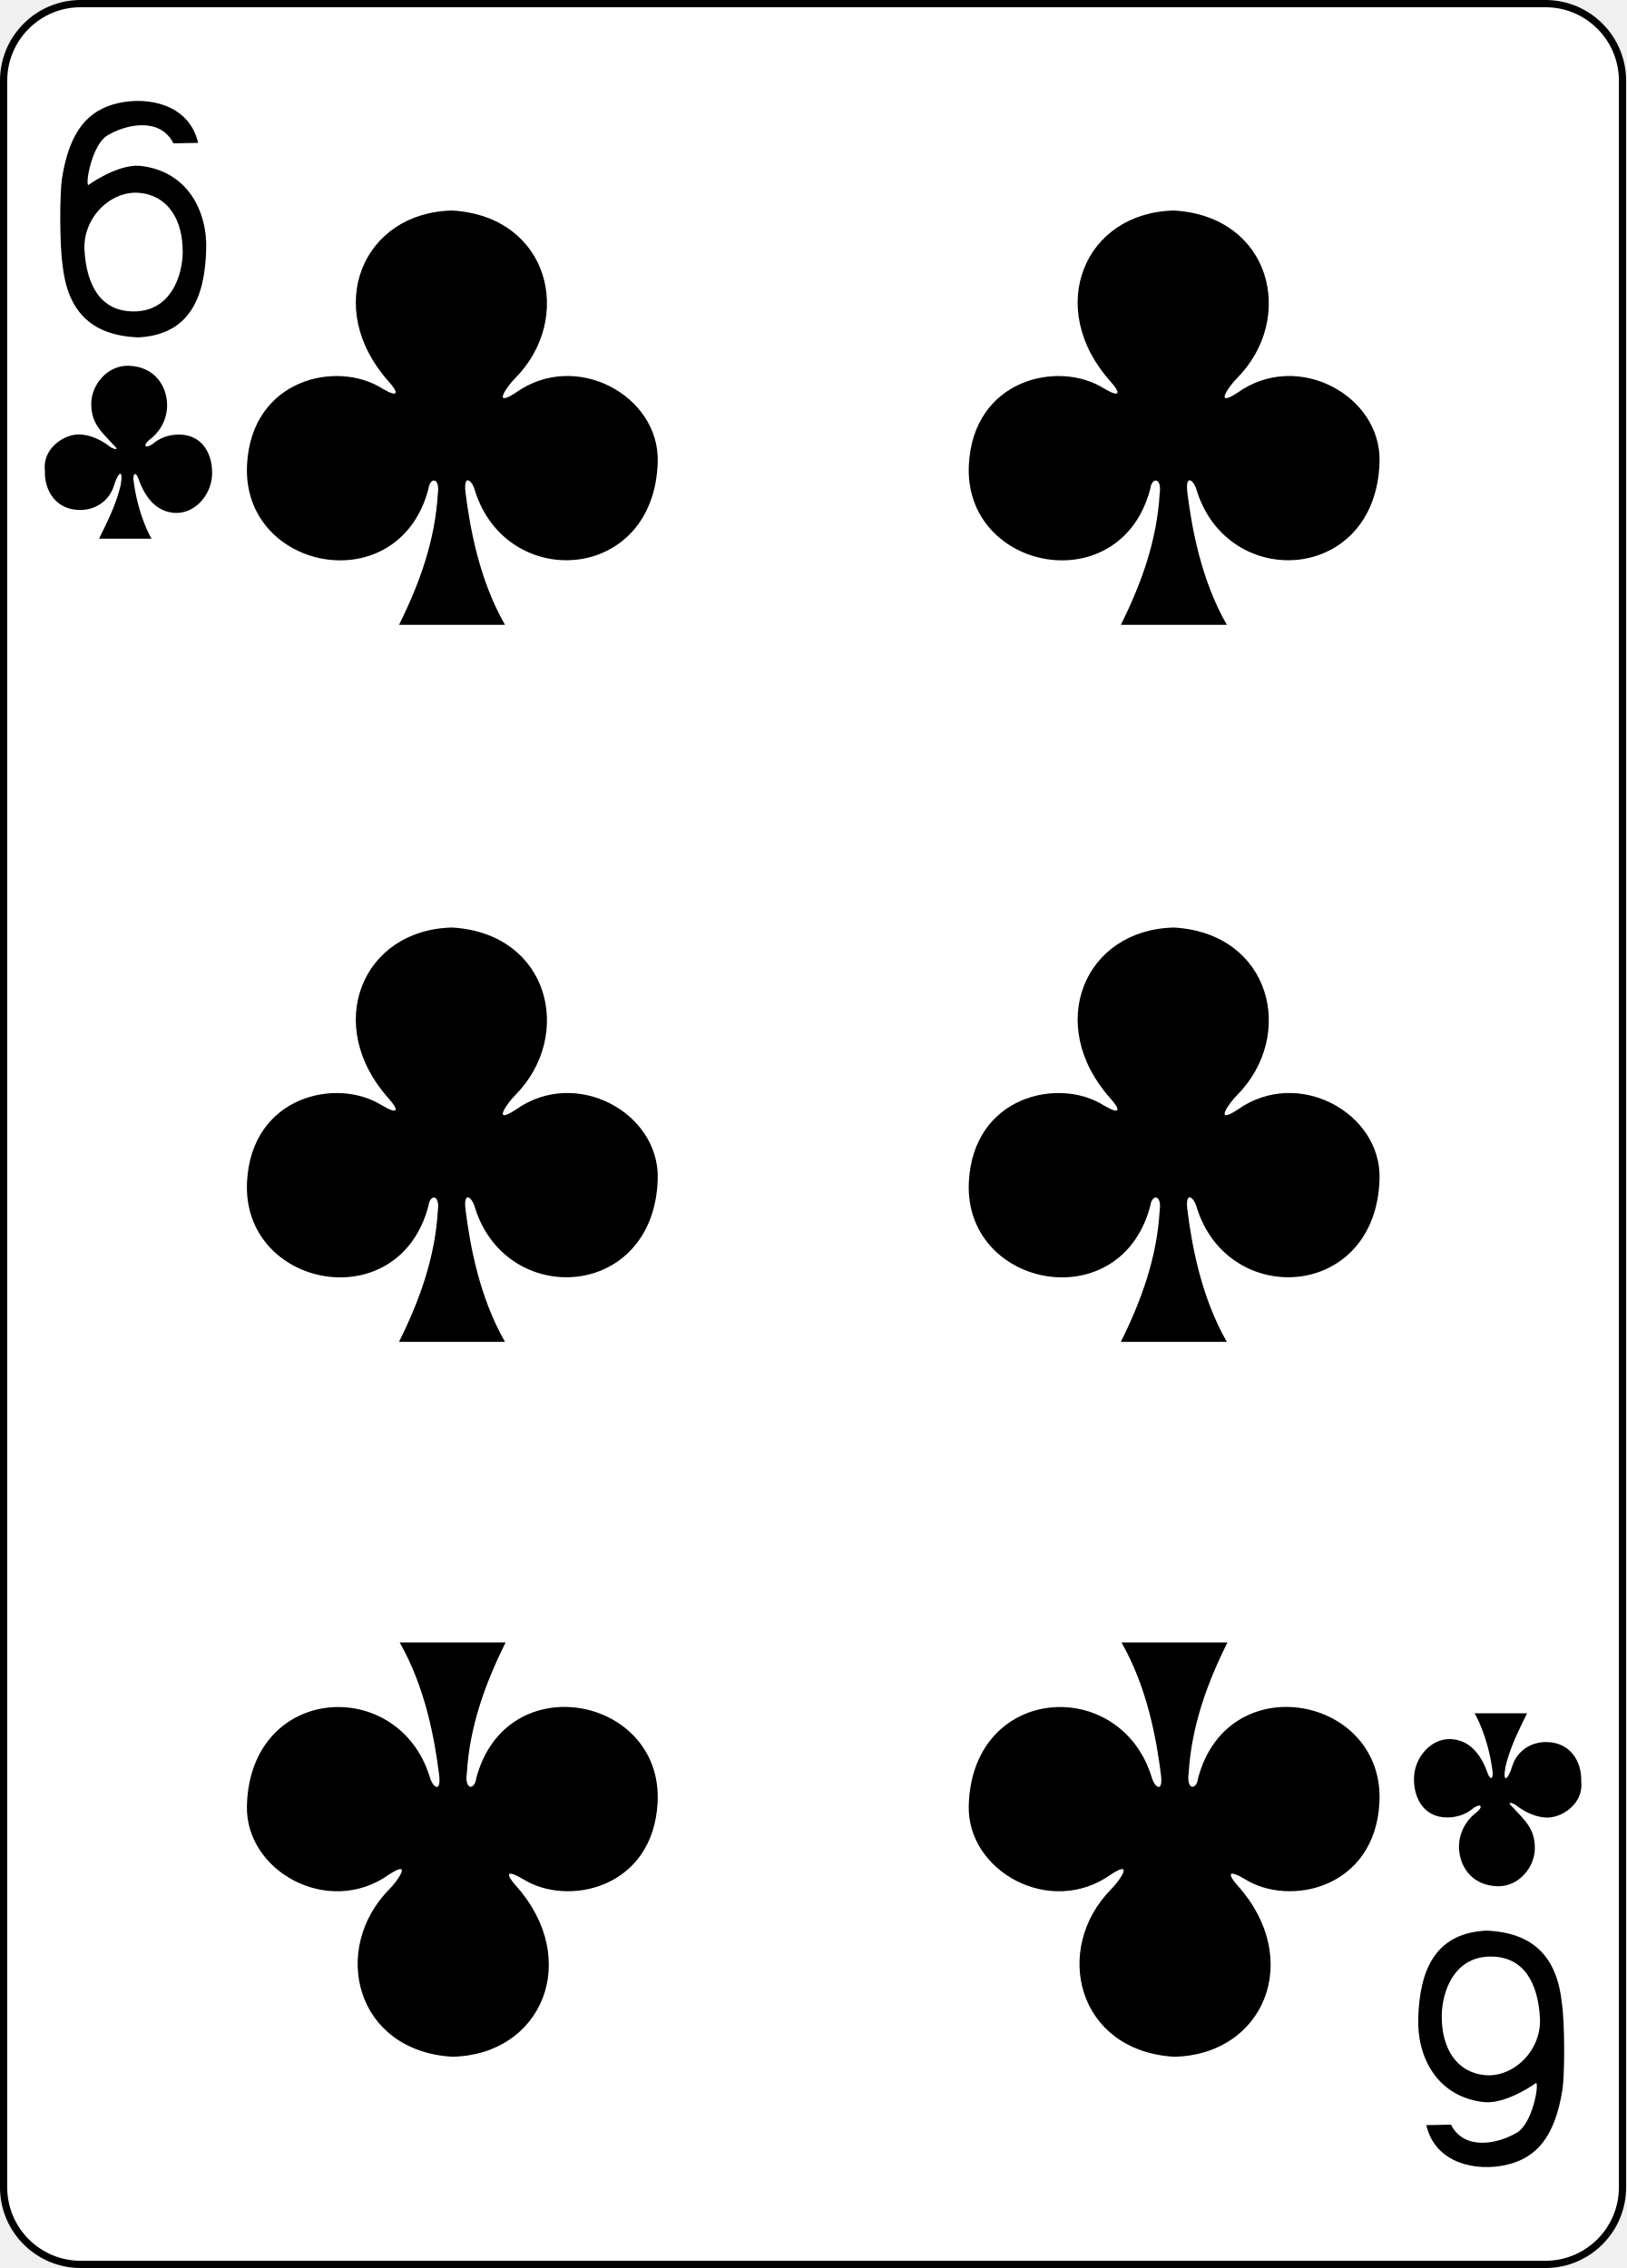
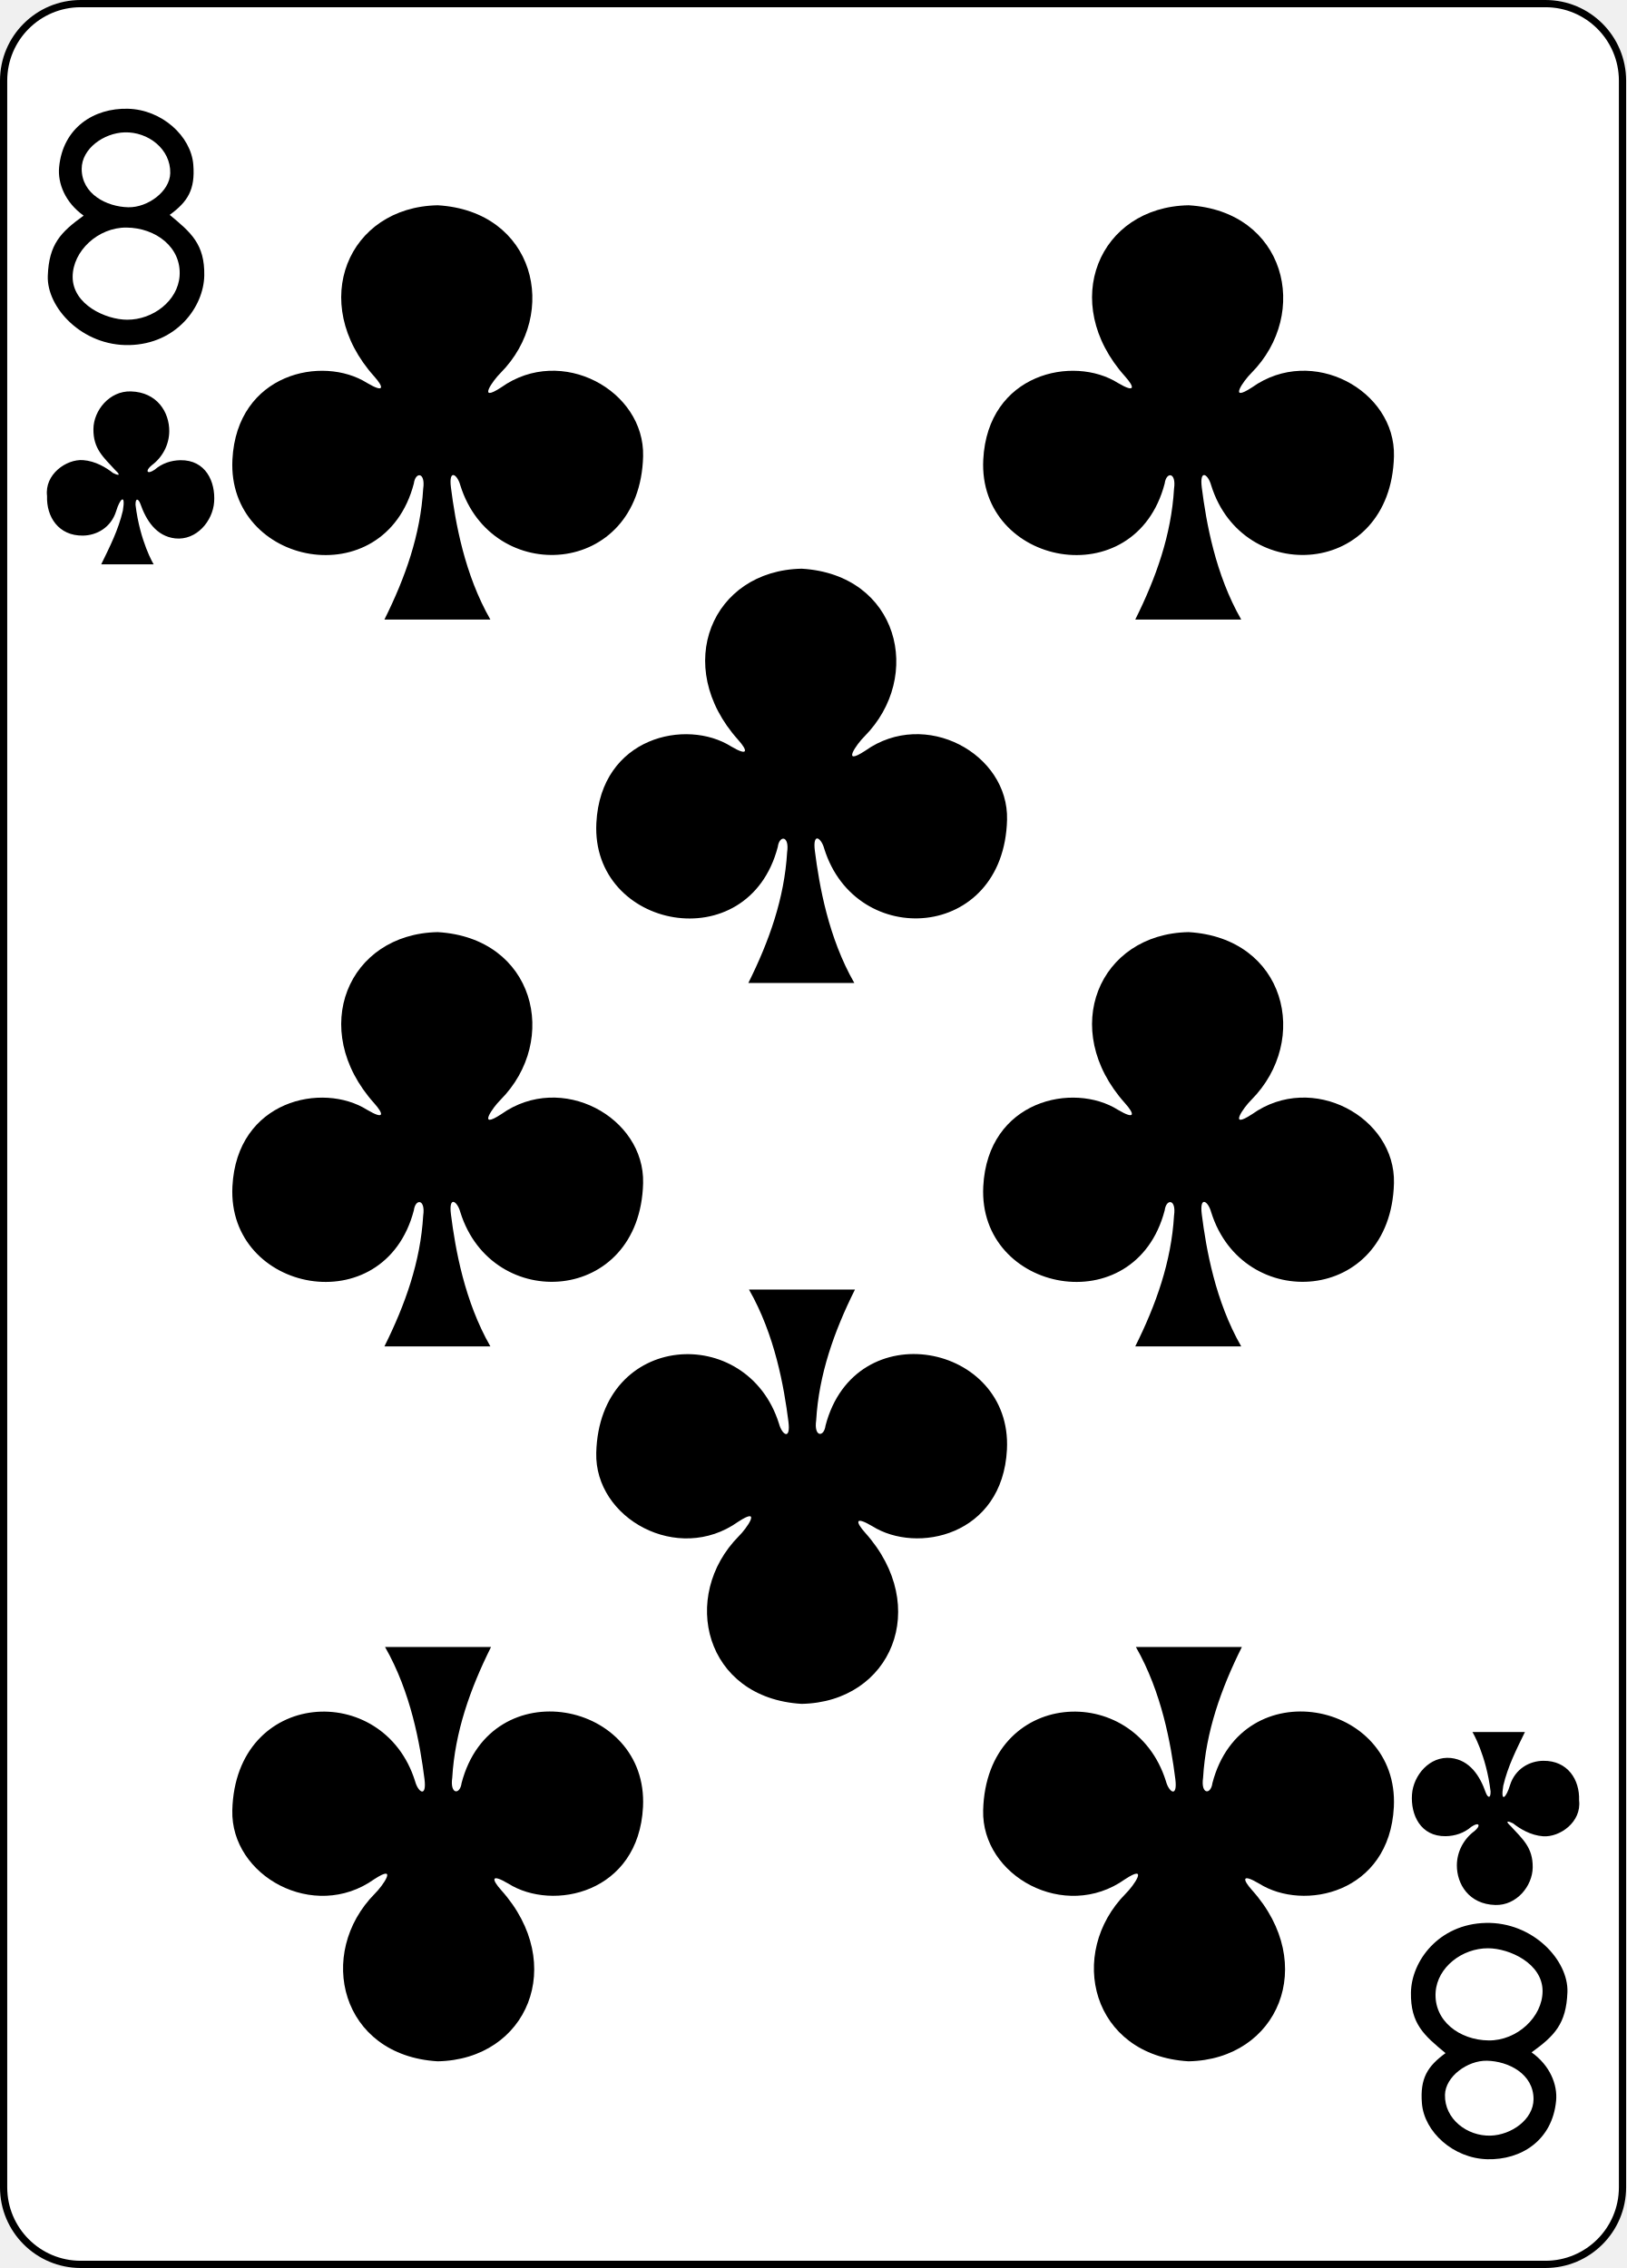
<svg xmlns="http://www.w3.org/2000/svg" width="224.225" height="312.808" id="svg4423" version="1.1">
  <defs id="defs4425" />
  <g id="layer1" transform="translate(-259.9347,-369.7772)">
-     <g transform="translate(-1830.454,92.13511)" id="g6758" style="display:inline">
-       <g id="g8392">
-         <g id="g8929-5" style="display:inline" transform="translate(-5059.956,3024.952)">
-           <rect ry="10.63" rx="10.63" style="fill:#ffffff;fill-opacity:1;stroke:#000000;stroke-width:0.997;stroke-miterlimit:4;stroke-opacity:1;stroke-dasharray:none;display:inline" id="rect6357-4" width="223.228" height="311.811" x="7150.843" y="-2746.811" />
-           <g id="g8673-3" transform="matrix(0.3010621,0,0,0.3010621,6829.277,-2295.279)" />
+     <g transform="translate(380.1709,-760.445)" id="g4753" style="display:inline">
+       <g transform="translate(-1317.711,540.769)" style="display:inline" id="g3690">
+         <g id="g8423">
+           <g transform="translate(-5059.956,3024.952)" style="display:inline" id="g8836-1">
+             <rect y="-2435" x="6257.929" height="311.811" width="223.228" id="rect6361-7" style="fill:#ffffff;fill-opacity:1;stroke:#000000;stroke-width:0.997;stroke-miterlimit:4;stroke-opacity:1;stroke-dasharray:none;display:inline" rx="10.63" ry="10.63" />
+             <g transform="matrix(0.3010621,0,0,0.3010621,5370.094,-1979.932)" id="g8646-4" />
+           </g>
        </g>
      </g>
-       <g id="g6746" transform="translate(-0.1162027,-3.4851217e-5)">
-         <path transform="matrix(0.3010621,0,0,0.3010621,1769.321,729.6721)" id="path7108-1" d="m 1095.474,-1380.217 c -1.356,-9.125 -1.335,-32.702 -0.22,-39.668 3.418,-21.353 11.732,-31.119 25.651,-34.32 13.514,-3.108 32.515,0.352 36.684,18.209 l -11.315,0.209 c -6.111,-12.068 -21.575,-8.843 -30.279,-3.594 -6.953,4.192 -10.093,21.655 -8.749,22.73 -0.01,0 13.144,-9.557 23.503,-8.852 22.149,2.265 31.281,21.111 30.509,38.925 -0.7,21.423 -7.623,38.538 -31.094,39.681 -22.315,-0.842 -32.55,-12.788 -34.691,-33.319 z m 55.04,-5.663 c 0.123,-14.865 -6.755,-25.984 -19.762,-27.212 -13.007,-1.228 -26.119,11.233 -25.211,26.382 0.911,15.202 6.904,28.007 22.674,27.936 16.96,-0.076 22.211,-16.529 22.299,-27.106 z" style="fill:#000000;fill-opacity:1;display:inline" />
-         <path transform="matrix(0.3010621,0,0,0.3010621,1769.321,729.6721)" style="fill:#000000;fill-opacity:1;display:inline" d="m 1782.205,-583.67 c 1.356,9.125 1.335,32.702 0.22,39.668 -3.418,21.353 -11.732,31.119 -25.651,34.32 -13.514,3.108 -32.515,-0.352 -36.684,-18.209 l 11.315,-0.209 c 6.111,12.068 21.575,8.843 30.279,3.594 6.953,-4.192 10.093,-21.655 8.749,-22.73 0.01,0 -13.144,9.557 -23.503,8.852 -22.149,-2.265 -31.281,-21.111 -30.509,-38.925 0.7,-21.423 7.623,-38.538 31.094,-39.681 22.315,0.842 32.55,12.788 34.691,33.319 z m -55.04,5.663 c -0.123,14.865 6.755,25.984 19.762,27.212 13.007,1.228 26.119,-11.233 25.211,-26.382 -0.911,-15.202 -6.904,-28.007 -22.674,-27.936 -16.96,0.076 -22.211,16.529 -22.299,27.106 z" id="path7161-2" />
-         <path id="path3237" d="m 2245.057,462.714 c 2.879,-5.776 4.976,-11.701 5.348,-18.037 0.342,-2.332 -1.075,-2.371 -1.288,-0.729 -4.076,15.593 -25.763,11.37 -25.017,-3.297 0.605,-11.895 12.419,-14.454 18.582,-10.565 2.434,1.433 2.296,0.575 0.968,-0.912 -9.155,-10.211 -3.61,-23.362 8.761,-23.602 13.38,0.793 16.851,14.87 8.644,23.148 -1.021,0.995 -3.284,4.191 0.123,1.956 8.287,-5.888 19.787,0.443 19.553,9.521 -0.433,16.739 -20.839,17.987 -25.203,4.006 -0.42,-1.55 -1.629,-2.329 -1.295,0.304 0.605,4.767 1.857,11.953 5.437,18.206 z" style="fill:#000000;fill-opacity:1;display:inline" />
-         <path style="fill:#000000;fill-opacity:1;display:inline" d="m 2145.524,462.714 c 2.879,-5.776 4.976,-11.701 5.348,-18.037 0.342,-2.332 -1.075,-2.371 -1.288,-0.729 -4.076,15.593 -25.763,11.37 -25.017,-3.297 0.605,-11.895 12.419,-14.454 18.582,-10.565 2.434,1.433 2.296,0.575 0.968,-0.912 -9.155,-10.211 -3.61,-23.362 8.761,-23.602 13.38,0.793 16.851,14.87 8.644,23.148 -1.021,0.995 -3.284,4.191 0.123,1.956 8.287,-5.888 19.787,0.443 19.553,9.521 -0.433,16.739 -20.839,17.987 -25.203,4.006 -0.42,-1.55 -1.629,-2.329 -1.295,0.304 0.605,4.767 1.857,11.953 5.437,18.206 z" id="path3239" />
-         <path id="path3241" d="m 2245.057,363.821 c 2.879,-5.776 4.976,-11.701 5.348,-18.037 0.342,-2.332 -1.075,-2.371 -1.288,-0.729 -4.076,15.593 -25.763,11.37 -25.017,-3.297 0.605,-11.895 12.419,-14.454 18.582,-10.565 2.434,1.433 2.296,0.575 0.968,-0.912 -9.155,-10.211 -3.61,-23.362 8.761,-23.602 13.38,0.793 16.851,14.87 8.644,23.148 -1.021,0.995 -3.284,4.191 0.123,1.956 8.287,-5.888 19.787,0.443 19.553,9.521 -0.433,16.739 -20.839,17.987 -25.203,4.006 -0.42,-1.55 -1.629,-2.329 -1.295,0.304 0.605,4.767 1.857,11.953 5.437,18.206 z" style="fill:#000000;fill-opacity:1;display:inline" />
-         <path style="fill:#000000;fill-opacity:1;display:inline" d="m 2145.524,363.821 c 2.879,-5.776 4.976,-11.701 5.348,-18.037 0.342,-2.332 -1.075,-2.371 -1.288,-0.729 -4.076,15.593 -25.763,11.37 -25.017,-3.297 0.605,-11.895 12.419,-14.454 18.582,-10.565 2.434,1.433 2.296,0.575 0.968,-0.912 -9.155,-10.211 -3.61,-23.362 8.761,-23.602 13.38,0.793 16.851,14.87 8.644,23.148 -1.021,0.995 -3.284,4.191 0.123,1.956 8.287,-5.888 19.787,0.443 19.553,9.521 -0.433,16.739 -20.839,17.987 -25.203,4.006 -0.42,-1.55 -1.629,-2.329 -1.295,0.304 0.605,4.767 1.857,11.953 5.437,18.206 z" id="path3243" />
-         <path style="fill:#000000;fill-opacity:1;display:inline" d="m 2259.758,504.172 c -2.879,5.775 -4.976,11.701 -5.348,18.037 -0.342,2.332 1.075,2.371 1.288,0.729 4.076,-15.593 25.763,-11.37 25.017,3.296 -0.605,11.895 -12.419,14.454 -18.582,10.565 -2.434,-1.433 -2.296,-0.575 -0.968,0.912 9.155,10.211 3.61,23.362 -8.761,23.602 -13.38,-0.793 -16.851,-14.87 -8.644,-23.148 1.021,-0.995 3.284,-4.191 -0.123,-1.956 -8.287,5.888 -19.787,-0.443 -19.553,-9.521 0.433,-16.739 20.839,-17.987 25.203,-4.006 0.42,1.55 1.629,2.329 1.295,-0.304 -0.605,-4.767 -1.857,-11.953 -5.437,-18.206 z" id="path3393" />
-         <path id="path3395" d="m 2160.226,504.172 c -2.879,5.775 -4.976,11.701 -5.348,18.037 -0.342,2.332 1.075,2.371 1.288,0.729 4.076,-15.593 25.763,-11.37 25.017,3.296 -0.605,11.895 -12.419,14.454 -18.582,10.565 -2.434,-1.433 -2.296,-0.575 -0.968,0.912 9.155,10.211 3.61,23.362 -8.761,23.602 -13.38,-0.793 -16.851,-14.87 -8.644,-23.148 1.021,-0.995 3.284,-4.191 -0.123,-1.956 -8.287,5.888 -19.787,-0.443 -19.553,-9.521 0.433,-16.739 20.839,-17.987 25.203,-4.006 0.42,1.55 1.629,2.329 1.295,-0.304 -0.605,-4.767 -1.857,-11.953 -5.437,-18.206 z" style="fill:#000000;fill-opacity:1;display:inline" />
-         <path style="fill:#000000;fill-opacity:1;display:inline" d="m 2104.165,351.942 c 1.192,-2.445 2.352,-4.721 2.984,-7.401 0.419,-2.528 -0.438,-1.589 -0.925,0.068 -0.721,2.297 -2.723,3.344 -4.58,3.369 -3.371,0.045 -5.053,-2.604 -4.948,-5.454 -0.368,-2.999 2.671,-5.12 4.962,-4.957 1.722,0.123 3.224,1.052 4.133,1.775 0.596,0.315 1.234,0.455 0.345,-0.358 -1.678,-1.833 -3.077,-2.964 -3.046,-5.711 0.029,-2.579 2.233,-5.268 5.155,-5.184 3.651,0.105 5.312,2.89 5.303,5.481 -0.01,1.888 -0.954,3.626 -2.411,4.703 -0.944,0.766 -0.679,1.34 0.398,0.615 1.035,-0.892 2.267,-1.283 3.545,-1.31 3.49,-0.055 4.855,2.961 4.655,5.764 -0.187,2.626 -2.423,5.328 -5.369,5.022 -2.631,-0.301 -4.013,-2.51 -4.805,-4.777 -0.262,-0.695 -0.676,-0.883 -0.664,0.153 0.608,5.057 2.492,8.204 2.505,8.202 z" id="path3462" />
-         <path style="fill:#000000;fill-opacity:1;display:inline" d="m 2301.069,513.945 c -1.192,2.445 -2.352,4.721 -2.984,7.401 -0.419,2.528 0.438,1.589 0.925,-0.068 0.721,-2.297 2.723,-3.344 4.58,-3.369 3.371,-0.045 5.053,2.604 4.948,5.454 0.368,2.999 -2.671,5.12 -4.962,4.957 -1.722,-0.123 -3.224,-1.052 -4.133,-1.775 -0.596,-0.315 -1.234,-0.455 -0.345,0.358 1.678,1.833 3.077,2.964 3.046,5.711 -0.029,2.579 -2.233,5.268 -5.155,5.184 -3.651,-0.105 -5.312,-2.89 -5.303,-5.481 0.01,-1.888 0.954,-3.626 2.411,-4.703 0.944,-0.766 0.679,-1.34 -0.398,-0.615 -1.035,0.892 -2.267,1.283 -3.545,1.31 -3.49,0.055 -4.855,-2.961 -4.655,-5.764 0.187,-2.626 2.423,-5.328 5.369,-5.022 2.631,0.301 4.013,2.51 4.805,4.777 0.262,0.695 0.676,0.883 0.664,-0.153 -0.608,-5.057 -2.492,-8.204 -2.505,-8.202 z" id="path3488" />
+       <g transform="translate(-0.7519269,1.9438039e-6)" id="g6836">
+         <path transform="matrix(0.3010621,0,0,0.3010621,-1007.573,1585.788)" style="fill:#000000;fill-opacity:1;display:inline" d="m 2971.742,-1386.815 c 0.532,-14.533 5.882,-19.991 16.421,-27.6 -8.406,-5.963 -11.95,-14.736 -11.234,-22.212 1.732,-18.092 15.976,-27.144 31.505,-26.75 15.529,0.394 28.913,12.501 29.957,25.649 0.908,11.437 -2.559,16.948 -10.82,22.969 9.808,8.11 16.078,13.452 15.84,27.769 -0.238,14.316 -12.641,31.355 -34.261,31.878 -21.62,0.523 -37.94,-17.169 -37.408,-31.703 z m 60.362,0.048 c 0.927,-13.161 -10.922,-22.04 -24.292,-22.178 -13.028,-0.135 -24.683,10.784 -24.685,22.599 0,12.692 15.158,19.586 24.948,19.623 11.899,0.044 23.23,-8.71 24.029,-20.044 z m -4.278,-47.078 c 0.259,-11.086 -10.154,-19.031 -20.888,-18.711 -9.551,0.284 -19.667,7.443 -19.672,16.71 -0.01,11.592 11.5,17.38 21.314,17.598 8.903,0.198 19.051,-7.223 19.246,-15.597 z" id="path7112-0" />
+         <path transform="matrix(0.3010621,0,0,0.3010621,-1007.573,1585.788)" id="path7128-9" d="m 3667.748,-600.564 c -0.532,14.533 -5.882,19.991 -16.421,27.6 8.406,5.963 11.95,14.736 11.234,22.212 -1.732,18.092 -15.976,27.144 -31.505,26.75 -15.529,-0.394 -28.913,-12.501 -29.957,-25.649 -0.908,-11.437 2.559,-16.948 10.82,-22.969 -9.808,-8.11 -16.078,-13.452 -15.84,-27.769 0.238,-14.316 12.641,-31.355 34.261,-31.878 21.62,-0.523 37.94,17.169 37.408,31.703 z m -60.362,-0.048 c -0.927,13.161 10.922,22.04 24.292,22.178 13.028,0.135 24.683,-10.784 24.685,-22.599 0,-12.692 -15.158,-19.586 -24.948,-19.623 -11.899,-0.044 -23.23,8.71 -24.029,20.044 z m 4.278,47.078 c -0.259,11.086 10.154,19.031 20.888,18.711 9.551,-0.284 19.667,-7.443 19.672,-16.71 0.01,-11.592 -11.5,-17.38 -21.314,-17.598 -8.903,-0.198 -19.051,7.223 -19.246,15.597 z" style="fill:#000000;fill-opacity:1;display:inline" />
+         <path transform="translate(-1317.711,540.769)" style="fill:#000000;fill-opacity:1;display:inline" d="m 1354.765,674.906 c 2.879,-5.776 4.976,-11.701 5.348,-18.037 0.342,-2.332 -1.075,-2.371 -1.288,-0.729 -4.076,15.593 -25.763,11.37 -25.017,-3.296 0.605,-11.895 12.419,-14.454 18.582,-10.565 2.434,1.433 2.296,0.575 0.968,-0.912 -9.155,-10.211 -3.61,-23.362 8.761,-23.602 13.38,0.793 16.851,14.87 8.644,23.148 -1.021,0.995 -3.284,4.191 0.123,1.956 8.287,-5.888 19.787,0.443 19.553,9.521 -0.433,16.739 -20.839,17.987 -25.203,4.006 -0.42,-1.55 -1.629,-2.329 -1.295,0.304 0.605,4.767 1.857,11.953 5.437,18.206 z" id="path3309" />
+         <path transform="translate(-1317.711,540.769)" id="path3311" d="m 1354.765,775.154 c 2.879,-5.776 4.976,-11.701 5.348,-18.037 0.342,-2.332 -1.075,-2.371 -1.288,-0.729 -4.076,15.593 -25.763,11.37 -25.017,-3.296 0.605,-11.895 12.419,-14.454 18.582,-10.565 2.434,1.433 2.296,0.575 0.968,-0.912 -9.155,-10.211 -3.61,-23.362 8.761,-23.602 13.38,0.793 16.851,14.87 8.644,23.148 -1.021,0.995 -3.284,4.191 0.123,1.956 8.287,-5.888 19.787,0.443 19.553,9.521 -0.433,16.739 -20.839,17.987 -25.203,4.006 -0.42,-1.55 -1.629,-2.329 -1.295,0.304 0.605,4.767 1.857,11.953 5.437,18.206 z" style="fill:#000000;fill-opacity:1;display:inline" />
+         <path transform="translate(-1317.711,540.769)" style="fill:#000000;fill-opacity:1;display:inline" d="m 1251.232,775.154 c 2.879,-5.776 4.976,-11.701 5.348,-18.037 0.342,-2.332 -1.075,-2.371 -1.288,-0.729 -4.076,15.593 -25.763,11.37 -25.017,-3.296 0.605,-11.895 12.419,-14.454 18.582,-10.565 2.434,1.433 2.296,0.575 0.968,-0.912 -9.155,-10.211 -3.61,-23.362 8.761,-23.602 13.38,0.793 16.851,14.87 8.644,23.148 -1.021,0.995 -3.284,4.191 0.123,1.956 8.287,-5.888 19.787,0.443 19.553,9.521 -0.433,16.739 -20.839,17.987 -25.203,4.006 -0.42,-1.55 -1.629,-2.329 -1.295,0.304 0.605,4.767 1.857,11.953 5.437,18.206 z" id="path3313" />
+         <path transform="translate(-1317.711,540.769)" id="path3315" d="m 1301.415,725.03 c 2.879,-5.776 4.976,-11.701 5.348,-18.037 0.342,-2.332 -1.075,-2.371 -1.288,-0.729 -4.076,15.593 -25.763,11.37 -25.017,-3.296 0.605,-11.895 12.419,-14.454 18.582,-10.565 2.434,1.433 2.296,0.575 0.968,-0.912 -9.155,-10.211 -3.61,-23.362 8.761,-23.602 13.38,0.793 16.851,14.87 8.644,23.148 -1.021,0.995 -3.284,4.191 0.123,1.956 8.287,-5.888 19.787,0.443 19.553,9.521 -0.433,16.739 -20.839,17.987 -25.203,4.006 -0.42,-1.55 -1.629,-2.329 -1.295,0.304 0.605,4.767 1.857,11.953 5.437,18.206 z" style="fill:#000000;fill-opacity:1;display:inline" />
+         <path transform="translate(-1317.711,540.769)" style="fill:#000000;fill-opacity:1;display:inline" d="m 1251.232,674.906 c 2.879,-5.776 4.976,-11.701 5.348,-18.037 0.342,-2.332 -1.075,-2.371 -1.288,-0.729 -4.076,15.593 -25.763,11.37 -25.017,-3.296 0.605,-11.895 12.419,-14.454 18.582,-10.565 2.434,1.433 2.296,0.575 0.968,-0.912 -9.155,-10.211 -3.61,-23.362 8.761,-23.602 13.38,0.793 16.851,14.87 8.644,23.148 -1.021,0.995 -3.284,4.191 0.123,1.956 8.287,-5.888 19.787,0.443 19.553,9.521 -0.433,16.739 -20.839,17.987 -25.203,4.006 -0.42,-1.55 -1.629,-2.329 -1.295,0.304 0.605,4.767 1.857,11.953 5.437,18.206 z" id="path3317" />
+         <path transform="translate(-1317.711,540.769)" style="fill:#000000;fill-opacity:1;display:inline" d="m 1369.467,816.612 c -2.879,5.776 -4.976,11.701 -5.348,18.037 -0.342,2.332 1.075,2.371 1.288,0.729 4.076,-15.593 25.763,-11.37 25.017,3.297 -0.605,11.895 -12.419,14.454 -18.582,10.565 -2.434,-1.433 -2.296,-0.575 -0.968,0.912 9.155,10.211 3.61,23.362 -8.761,23.602 -13.38,-0.793 -16.851,-14.87 -8.644,-23.148 1.021,-0.995 3.284,-4.191 -0.123,-1.956 -8.287,5.888 -19.787,-0.443 -19.553,-9.521 0.433,-16.739 20.839,-17.987 25.203,-4.006 0.42,1.55 1.629,2.329 1.295,-0.304 -0.605,-4.767 -1.857,-11.953 -5.437,-18.206 z" id="path3375" />
+         <path transform="translate(-1317.711,540.769)" id="path3377" d="m 1316.117,767.312 c -2.879,5.776 -4.976,11.701 -5.348,18.037 -0.342,2.332 1.075,2.371 1.288,0.729 4.076,-15.593 25.763,-11.37 25.017,3.297 -0.605,11.895 -12.419,14.454 -18.582,10.565 -2.434,-1.433 -2.296,-0.575 -0.968,0.912 9.155,10.211 3.61,23.362 -8.761,23.602 -13.38,-0.793 -16.851,-14.87 -8.644,-23.148 1.021,-0.995 3.284,-4.191 -0.123,-1.956 -8.287,5.888 -19.787,-0.443 -19.553,-9.521 0.433,-16.739 20.839,-17.987 25.203,-4.006 0.42,1.55 1.629,2.329 1.295,-0.304 -0.605,-4.767 -1.857,-11.953 -5.437,-18.206 z" style="fill:#000000;fill-opacity:1;display:inline" />
+         <path transform="translate(-1317.711,540.769)" style="fill:#000000;fill-opacity:1;display:inline" d="m 1265.934,816.612 c -2.879,5.776 -4.976,11.701 -5.348,18.037 -0.342,2.332 1.075,2.371 1.288,0.729 4.076,-15.593 25.763,-11.37 25.017,3.297 -0.605,11.895 -12.419,14.454 -18.582,10.565 -2.434,-1.433 -2.296,-0.575 -0.968,0.912 9.155,10.211 3.61,23.362 -8.761,23.602 -13.38,-0.793 -16.851,-14.87 -8.644,-23.148 1.021,-0.995 3.284,-4.191 -0.123,-1.956 -8.287,5.888 -19.787,-0.443 -19.553,-9.521 0.433,-16.739 20.839,-17.987 25.203,-4.006 0.42,1.55 1.629,2.329 1.295,-0.304 -0.605,-4.767 -1.857,-11.953 -5.437,-18.206 z" id="path3379" />
+         <path transform="translate(-1317.711,540.769)" style="fill:#000000;fill-opacity:1;display:inline" d="m 1212.183,667.289 c 1.192,-2.445 2.352,-4.721 2.984,-7.401 0.419,-2.528 -0.438,-1.589 -0.925,0.068 -0.721,2.297 -2.723,3.344 -4.58,3.369 -3.371,0.045 -5.053,-2.604 -4.948,-5.454 -0.368,-2.999 2.671,-5.12 4.962,-4.957 1.722,0.123 3.224,1.052 4.133,1.775 0.596,0.315 1.234,0.455 0.345,-0.358 -1.678,-1.833 -3.077,-2.964 -3.046,-5.711 0.029,-2.579 2.233,-5.268 5.155,-5.184 3.651,0.105 5.312,2.89 5.303,5.481 -0.01,1.888 -0.954,3.626 -2.411,4.703 -0.944,0.766 -0.679,1.34 0.398,0.615 1.035,-0.892 2.267,-1.283 3.545,-1.31 3.49,-0.055 4.855,2.961 4.655,5.764 -0.187,2.626 -2.423,5.328 -5.369,5.022 -2.631,-0.301 -4.013,-2.51 -4.805,-4.777 -0.262,-0.695 -0.676,-0.883 -0.664,0.153 0.608,5.057 2.492,8.204 2.505,8.202 z" id="path3468" />
+         <path id="path3490" d="m 90.785,1369.111 c -1.192,2.445 -2.352,4.721 -2.984,7.401 -0.419,2.527 0.438,1.589 0.925,-0.068 0.721,-2.297 2.723,-3.344 4.58,-3.369 3.371,-0.045 5.053,2.604 4.948,5.454 0.368,2.999 -2.671,5.12 -4.962,4.957 -1.722,-0.123 -3.224,-1.052 -4.133,-1.775 -0.596,-0.315 -1.234,-0.455 -0.345,0.358 1.678,1.833 3.077,2.964 3.046,5.711 -0.029,2.579 -2.233,5.268 -5.155,5.184 -3.651,-0.105 -5.312,-2.89 -5.303,-5.481 0.01,-1.888 0.954,-3.626 2.411,-4.703 0.944,-0.766 0.679,-1.34 -0.398,-0.615 -1.035,0.892 -2.267,1.283 -3.545,1.31 -3.49,0.055 -4.855,-2.962 -4.655,-5.764 0.187,-2.626 2.423,-5.328 5.369,-5.022 2.631,0.301 4.013,2.51 4.805,4.777 0.262,0.695 0.676,0.883 0.664,-0.153 -0.608,-5.057 -2.492,-8.204 -2.505,-8.202 z" style="fill:#000000;fill-opacity:1;display:inline" />
      </g>
    </g>
  </g>
</svg>
